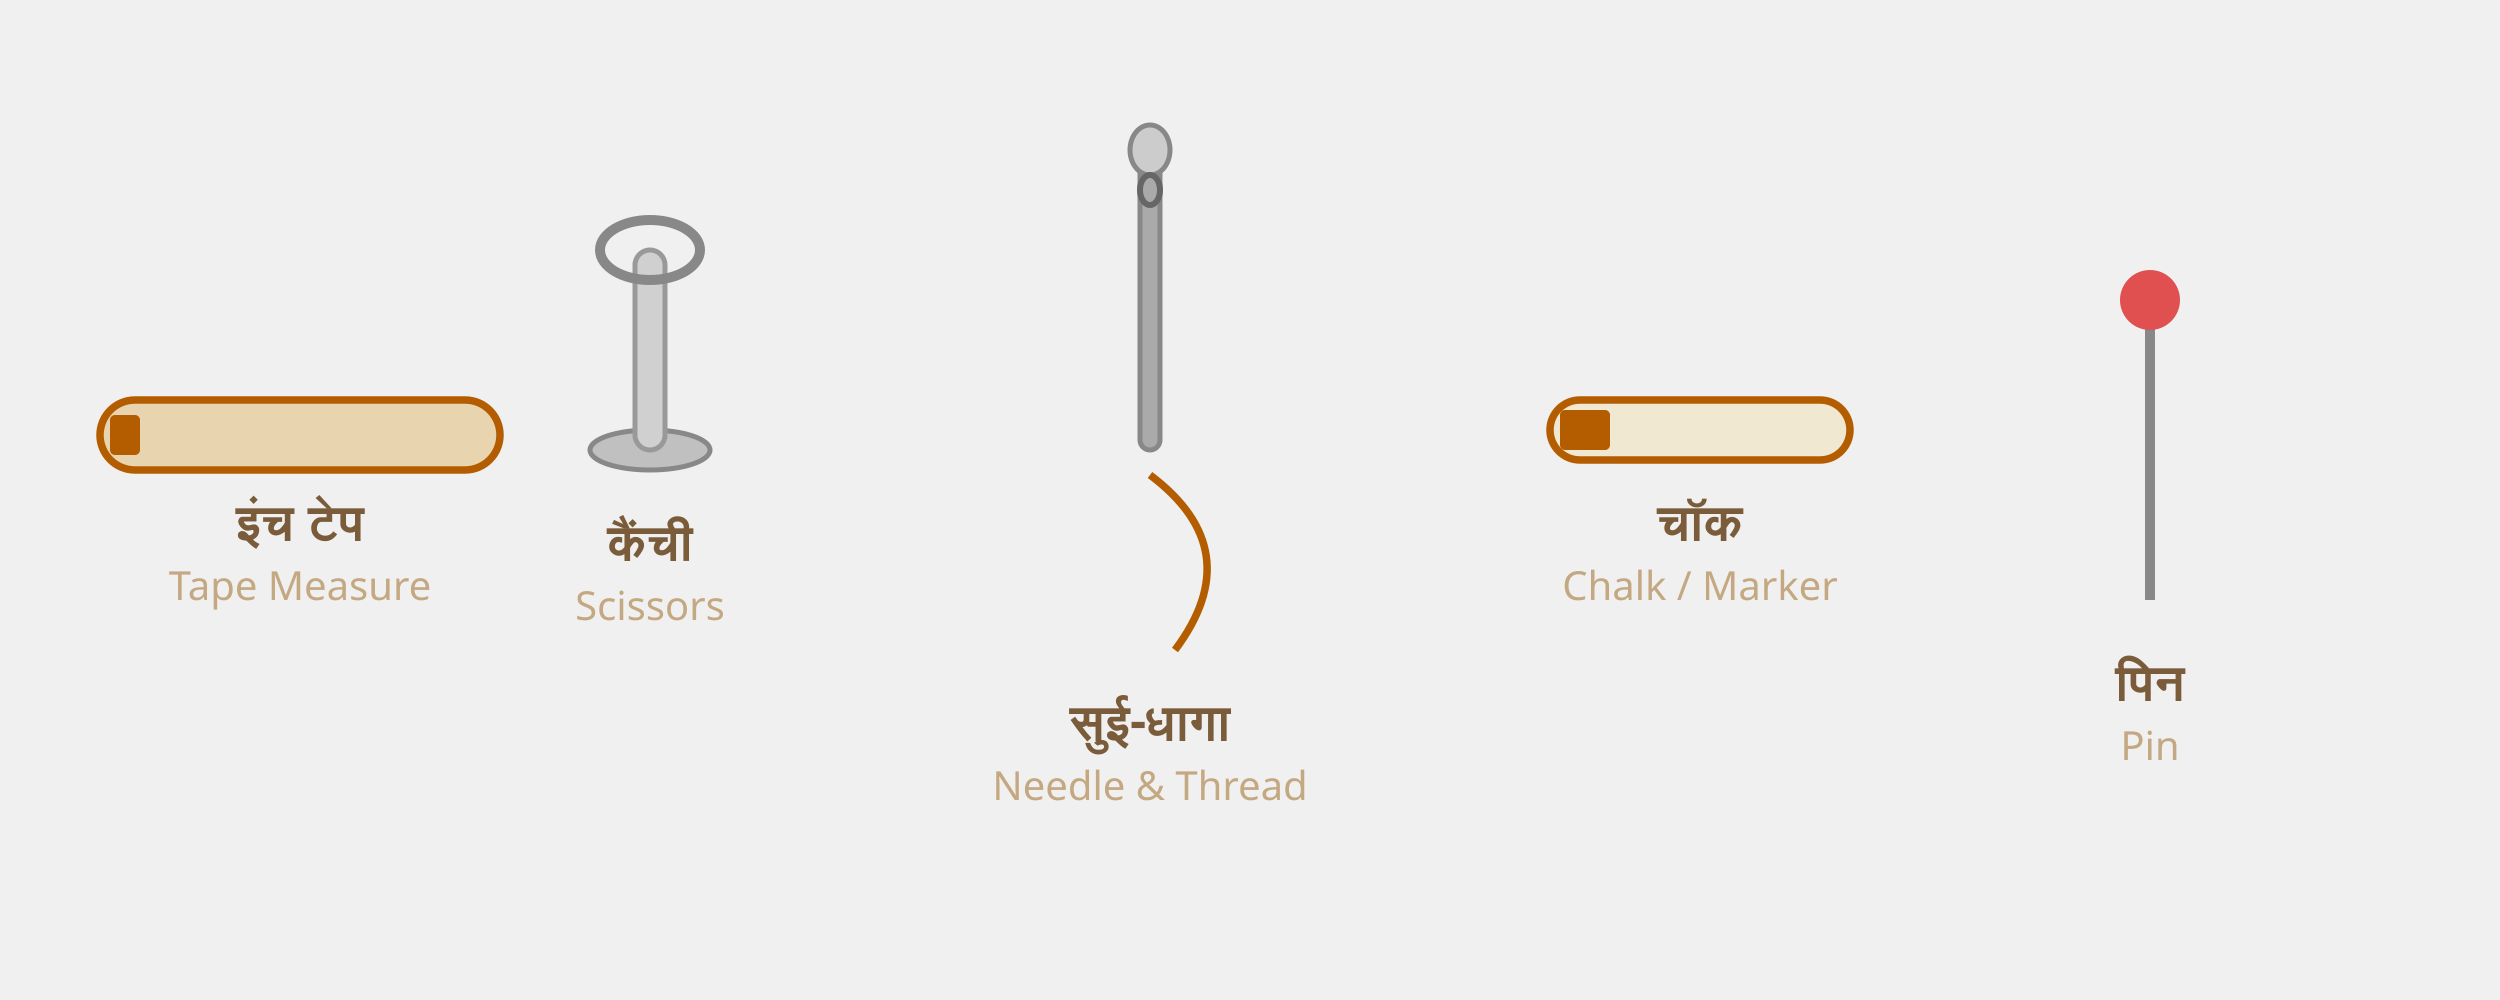
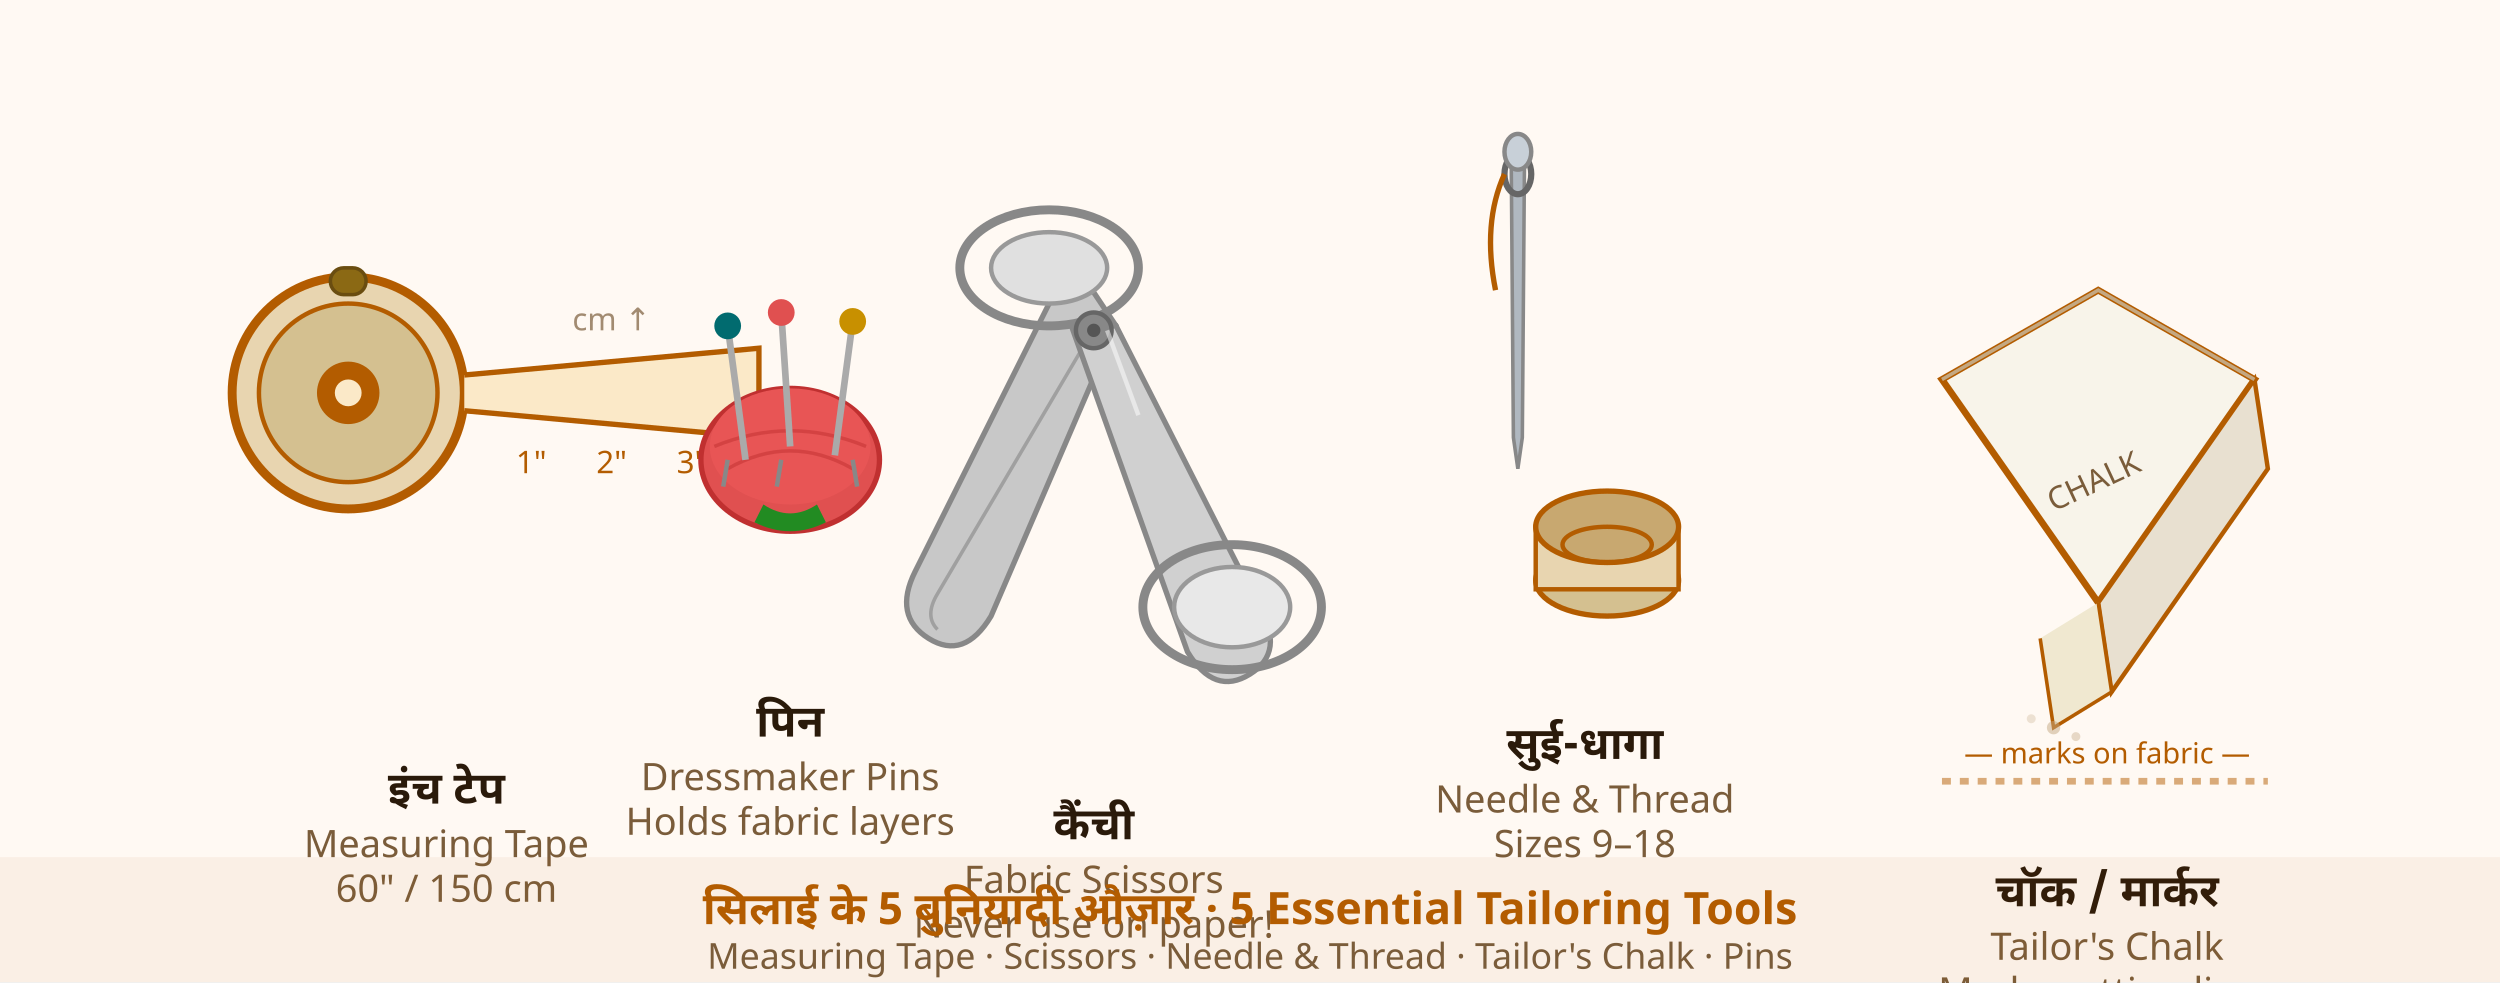
- <svg xmlns="http://www.w3.org/2000/svg" viewBox="0 0 500 200" width="500" height="200" role="img" aria-label="Tailoring tools illustration">
+ <svg xmlns="http://www.w3.org/2000/svg" viewBox="0 0 560 220" width="560" height="220" role="img" aria-label="सिलाई के औज़ार — Tailoring Tools">
  <style>
-     @keyframes needleSew{0%{transform:translateY(0)}50%{transform:translateY(18px)}100%{transform:translateY(0)}}
-     @keyframes threadPull{0%{stroke-dashoffset:200}100%{stroke-dashoffset:0}}
-     @keyframes shimmer{0%{opacity:.35}50%{opacity:1}100%{opacity:.35}}
-     .needle-group{animation:needleSew 1.2s ease-in-out infinite;transform-box:fill-box}
-     .thread-line{stroke-dasharray:200;animation:threadPull 2s ease forwards}
+     @keyframes needleSew{0%{transform:translateY(0)}50%{transform:translateY(16px)}100%{transform:translateY(0)}}
+     @keyframes threadPull{0%{stroke-dashoffset:180}100%{stroke-dashoffset:0}}
+     @keyframes shimmer{0%{opacity:.4}50%{opacity:1}100%{opacity:.4}}
+     @keyframes tapeUnroll{0%{stroke-dashoffset:80}100%{stroke-dashoffset:0}}
+     @keyframes scissorSnip{0%,80%,100%{transform:rotate(0deg)}90%{transform:rotate(-12deg)}}
+     .needle-group{animation:needleSew 1.3s ease-in-out infinite;transform-box:fill-box;transform-origin:center top}
+     .thread-line{stroke-dasharray:180;stroke-dashoffset:180;animation:threadPull 2.2s ease forwards}
    .shimmer-el{animation:shimmer 2s ease-in-out infinite}
-     .lbl{font:600 10px 'Work Sans',sans-serif;fill:#7a5c3a}
-     .lbl-en{font:400 8px 'Work Sans',sans-serif;fill:#c4a882}
-     @media(prefers-reduced-motion:reduce){.needle-group,.thread-line,.shimmer-el{animation:none}}
+     .tape-marks{stroke-dasharray:80;stroke-dashoffset:80;animation:tapeUnroll 1.8s ease-out 0.3s forwards}
+     .scissor-blade{animation:scissorSnip 2.5s ease-in-out infinite;transform-box:fill-box;transform-origin:50% 60%}
+     .lbl{font:700 10px 'Noto Sans Devanagari','Work Sans',sans-serif;fill:#2a1a0a;text-anchor:middle}
+     .lbl-en{font:400 8.5px 'Work Sans',sans-serif;fill:#7a5c3a;text-anchor:middle}
+     @media(prefers-reduced-motion:reduce){.needle-group,.thread-line,.shimmer-el,.tape-marks,.scissor-blade{animation:none;stroke-dashoffset:0}}
  </style>
-   <rect x="20" y="80" width="80" height="14" rx="7" fill="#e8d5b0" stroke="#b35c00" stroke-width="1.5" />
-   <rect x="22" y="83" width="6" height="8" rx="1" fill="#b35c00" />
-   <text x="60" y="108" class="lbl" text-anchor="middle">इंच टेप</text>
-   <text x="60" y="120" class="lbl-en" text-anchor="middle">Tape Measure</text>
-   <g transform="translate(130,70)">
+   <rect width="560" height="220" fill="#fff9f3" />
+   <g transform="translate(50,60)">
+     <circle cx="28" cy="28" r="26" fill="#e8d5b0" stroke="#b35c00" stroke-width="2" />
+     <circle cx="28" cy="28" r="20" fill="#d4c090" stroke="#b35c00" stroke-width="1" />
+     <circle cx="28" cy="28" r="7" fill="#b35c00" />
+     <circle cx="28" cy="28" r="3" fill="#fbe9c8" />
+     <rect x="24" y="0" width="8" height="6" rx="3" fill="#8b6914" stroke="#6a4d10" stroke-width="0.8" />
+     <path d="M54,24 L120,18 L120,38 L54,32" fill="#fbe9c8" stroke="#b35c00" stroke-width="1.2" />
+     <g class="tape-marks" stroke="#b35c00" stroke-width="0.8" fill="none">
+       <line x1="63" y1="18" x2="63" y2="38" />
+       <line x1="69" y1="20" x2="69" y2="36" />
+       <line x1="75" y1="20" x2="75" y2="36" />
+       <line x1="81" y1="20" x2="81" y2="36" />
+       <line x1="87" y1="19" x2="87" y2="37" />
+       <line x1="93" y1="20" x2="93" y2="36" />
+       <line x1="99" y1="20" x2="99" y2="36" />
+       <line x1="105" y1="20" x2="105" y2="36" />
+       <line x1="111" y1="19" x2="111" y2="37" />
+       <line x1="117" y1="19" x2="117" y2="37" />
+     </g>
+     <text x="69" y="46" font-family="'Work Sans'" font-size="7" fill="#b35c00" text-anchor="middle">1"</text>
+     <text x="87" y="46" font-family="'Work Sans'" font-size="7" fill="#b35c00" text-anchor="middle">2"</text>
+     <text x="105" y="46" font-family="'Work Sans'" font-size="7" fill="#b35c00" text-anchor="middle">3"</text>
+     <text x="87" y="14" font-family="'Work Sans'" font-size="7" fill="#7a5c3a" text-anchor="middle" opacity="0.7">cm ↑</text>
+     <text x="50" y="120" class="lbl">इंच टेप</text>
+     <text x="50" y="132" class="lbl-en">Measuring Tape</text>
+     <text x="50" y="142" class="lbl-en">60" / 150 cm</text>
+   </g>
+   <g transform="translate(200,48)">
+     <g class="scissor-blade">
+       <path d="M40,10 L5,80 Q0,90 8,95 Q16,100 22,90 L50,25 Z" fill="#c8c8c8" stroke="#888" stroke-width="1.2" />
+       <ellipse cx="35" cy="12" rx="20" ry="13" fill="none" stroke="#888" stroke-width="2" />
+       <ellipse cx="35" cy="12" rx="13" ry="8" fill="#e0e0e0" stroke="#999" stroke-width="1" />
+       <path d="M46,24 L10,85 Q7,90 10,93" fill="none" stroke="#a0a0a0" stroke-width="0.8" />
+     </g>
+     <path d="M50,25 L82,88 Q88,98 80,103 Q72,108 66,98 L40,25 Z" fill="#d0d0d0" stroke="#888" stroke-width="1.2" />
+     <ellipse cx="76" cy="88" rx="20" ry="14" fill="none" stroke="#888" stroke-width="2" />
+     <ellipse cx="76" cy="88" rx="13" ry="9" fill="#e8e8e8" stroke="#999" stroke-width="1" />
+     <circle cx="45" cy="26" r="4" fill="#888" stroke="#666" stroke-width="1" />
+     <circle cx="45" cy="26" r="1.5" fill="#555" />
+     <path d="M48,26 L55,45" stroke="white" stroke-width="1" opacity="0.5" class="shimmer-el" />
+     <text x="45" y="140" class="lbl">कैंची</text>
+     <text x="45" y="152" class="lbl-en">Fabric Scissors</text>
+     <text x="45" y="162" class="lbl-en">Never use on paper!</text>
+   </g>
+   <g transform="translate(340,30)">
+     <g class="needle-group">
+       <path d="M-1.5,4 L1.5,4 L1,68 L0,75 L-1,68 Z" fill="#b0b8c0" stroke="#888" stroke-width="0.8" />
+       <ellipse cx="0" cy="9" rx="3" ry="4.5" fill="none" stroke="#666" stroke-width="1.4" />
+       <ellipse cx="0" cy="4" rx="3" ry="4" fill="#c8d0d8" stroke="#888" stroke-width="1" />
+       <path d="M-3,9 Q-8,20 -5,35" fill="none" stroke="#b35c00" stroke-width="1.2" />
+     </g>
+     <ellipse cx="20" cy="100" rx="16" ry="8" fill="#d4c090" stroke="#b35c00" stroke-width="1.2" />
+     <rect x="4" y="88" width="32" height="14" fill="#e8d5b0" stroke="#b35c00" stroke-width="1" />
+     <ellipse cx="20" cy="88" rx="16" ry="8" fill="#c8a870" stroke="#b35c00" stroke-width="1.2" />
+     <ellipse cx="20" cy="92" rx="10" ry="4" fill="none" stroke="#b35c00" stroke-width="1" class="shimmer-el" />
+     <path d="M20,88 Q10,75 0,65" fill="none" stroke="#b35c00" stroke-width="1.2" class="thread-line" />
+     <text x="15" y="140" class="lbl">सुई-धागा</text>
+     <text x="15" y="152" class="lbl-en">Needle &amp; Thread</text>
+     <text x="15" y="162" class="lbl-en">Sizes 9–18</text>
+   </g>
+   <g transform="translate(430,55)">
    <g class="shimmer-el">
-       <ellipse cx="0" cy="20" rx="12" ry="4" fill="#c0c0c0" stroke="#888" stroke-width="1" />
-       <rect x="-3" y="-20" width="6" height="40" rx="3" fill="#d0d0d0" stroke="#999" stroke-width="1" />
-       <ellipse cx="0" cy="-20" rx="10" ry="6" fill="none" stroke="#888" stroke-width="2" />
+       <path d="M40,10 L75,30 L40,80 L5,30 Z" fill="#f8f4ea" stroke="#b35c00" stroke-width="1.5" />
+       <path d="M75,30 L78,50 L43,100 L40,80 Z" fill="#e8e0d0" stroke="#b35c00" stroke-width="1" />
+       <path d="M5,30 L40,10 L75,30" fill="none" stroke="#c4a882" stroke-width="0.8" />
+       <path d="M40,80 L43,100 L30,108 L27,88" fill="#f0e8d0" stroke="#b35c00" stroke-width="0.8" />
+       <circle cx="30" cy="108" r="1.5" fill="#c4a882" opacity="0.5" />
+       <circle cx="35" cy="110" r="1" fill="#c4a882" opacity="0.4" />
+       <circle cx="25" cy="106" r="1" fill="#c4a882" opacity="0.3" />
+       <text x="40" y="55" text-anchor="middle" font-family="'Work Sans'" font-size="7" fill="#7a5c3a" transform="rotate(-25 40 55)">CHALK</text>
+       <line x1="5" y1="120" x2="78" y2="120" stroke="#b35c00" stroke-width="1.5" stroke-dasharray="2,2" opacity="0.5" />
+       <text x="42" y="116" text-anchor="middle" font-family="'Work Sans'" font-size="6.5" fill="#b35c00">— marks on fabric —</text>
    </g>
-     <text x="0" y="42" class="lbl" text-anchor="middle">कैंची</text>
-     <text x="0" y="54" class="lbl-en" text-anchor="middle">Scissors</text>
+     <text x="42" y="148" class="lbl">चॉक / मार्कर</text>
+     <text x="42" y="160" class="lbl-en">Tailor's Chalk</text>
+     <text x="42" y="170" class="lbl-en">Marks cutting lines</text>
  </g>
-   <g transform="translate(230,30)">
-     <g class="needle-group">
-       <rect x="-2" y="0" width="4" height="60" rx="2" fill="#aaa" stroke="#888" stroke-width="1" />
-       <ellipse cx="0" cy="0" rx="4" ry="5" fill="#ccc" stroke="#888" />
-       <ellipse cx="0" cy="8" rx="2" ry="3" fill="none" stroke="#666" stroke-width="1.2" />
-     </g>
-     <path d="M0,65 Q20,80 5,100" fill="none" stroke="#b35c00" stroke-width="1.5" class="thread-line" />
-     <text x="0" y="118" class="lbl" text-anchor="middle">सुई-धागा</text>
-     <text x="0" y="130" class="lbl-en" text-anchor="middle">Needle &amp; Thread</text>
+   <g transform="translate(155,65)">
+     <ellipse cx="22" cy="38" rx="20" ry="16" fill="#e05050" stroke="#c03030" stroke-width="1.2" />
+     <ellipse cx="22" cy="35" rx="18" ry="13" fill="#e85555" />
+     <path d="M5,35 Q22,28 39,35" fill="none" stroke="#c03030" stroke-width="0.8" opacity="0.5" />
+     <path d="M8,40 Q22,32 36,40" fill="none" stroke="#c03030" stroke-width="0.8" opacity="0.5" />
+     <line x1="12" y1="38" x2="8" y2="8" stroke="#aaa" stroke-width="1.5" />
+     <circle cx="8" cy="8" r="3" fill="#016b6f" />
+     <line x1="22" y1="35" x2="20" y2="5" stroke="#aaa" stroke-width="1.5" />
+     <circle cx="20" cy="5" r="3" fill="#e05050" />
+     <line x1="32" y1="37" x2="36" y2="7" stroke="#aaa" stroke-width="1.5" />
+     <circle cx="36" cy="7" r="3" fill="#c89000" />
+     <line x1="8" y1="38" x2="7" y2="44" stroke="#888" stroke-width="1" />
+     <line x1="20" y1="38" x2="19" y2="44" stroke="#888" stroke-width="1" />
+     <line x1="36" y1="38" x2="37" y2="44" stroke="#888" stroke-width="1" />
+     <path d="M14,52 Q22,56 30,52 L28,48 Q22,52 16,48 Z" fill="#228B22" />
+     <text x="22" y="100" class="lbl">पिन</text>
+     <text x="22" y="112" class="lbl-en">Dressmaker Pins</text>
+     <text x="22" y="122" class="lbl-en">Holds fabric layers</text>
  </g>
-   <rect x="310" y="80" width="60" height="12" rx="6" fill="#f0e8d0" stroke="#b35c00" stroke-width="1.5" />
-   <rect x="312" y="82" width="10" height="8" rx="1" fill="#b35c00" />
-   <text x="340" y="108" class="lbl" text-anchor="middle">चॉक</text>
-   <text x="340" y="120" class="lbl-en" text-anchor="middle">Chalk / Marker</text>
-   <g transform="translate(430,60)">
-     <line x1="0" y1="0" x2="0" y2="60" stroke="#888" stroke-width="2" />
-     <circle cx="0" cy="0" r="6" fill="#e05050" />
-     <text x="0" y="80" class="lbl" text-anchor="middle">पिन</text>
-     <text x="0" y="92" class="lbl-en" text-anchor="middle">Pin</text>
-   </g>
+   <rect x="0" y="192" width="560" height="28" fill="rgba(179,92,0,0.06)" stroke="none" />
+   <text x="280" y="207" text-anchor="middle" font-family="'Noto Sans Devanagari','Work Sans'" font-size="10" font-weight="700" fill="#b35c00">सिलाई के 5 बुनियादी औज़ार · 5 Essential Tailoring Tools</text>
+   <text x="280" y="217" text-anchor="middle" font-family="'Work Sans'" font-size="8" fill="#7a5c3a">Measuring Tape · Scissors · Needle &amp; Thread · Tailor's Chalk · Pins</text>
</svg>
